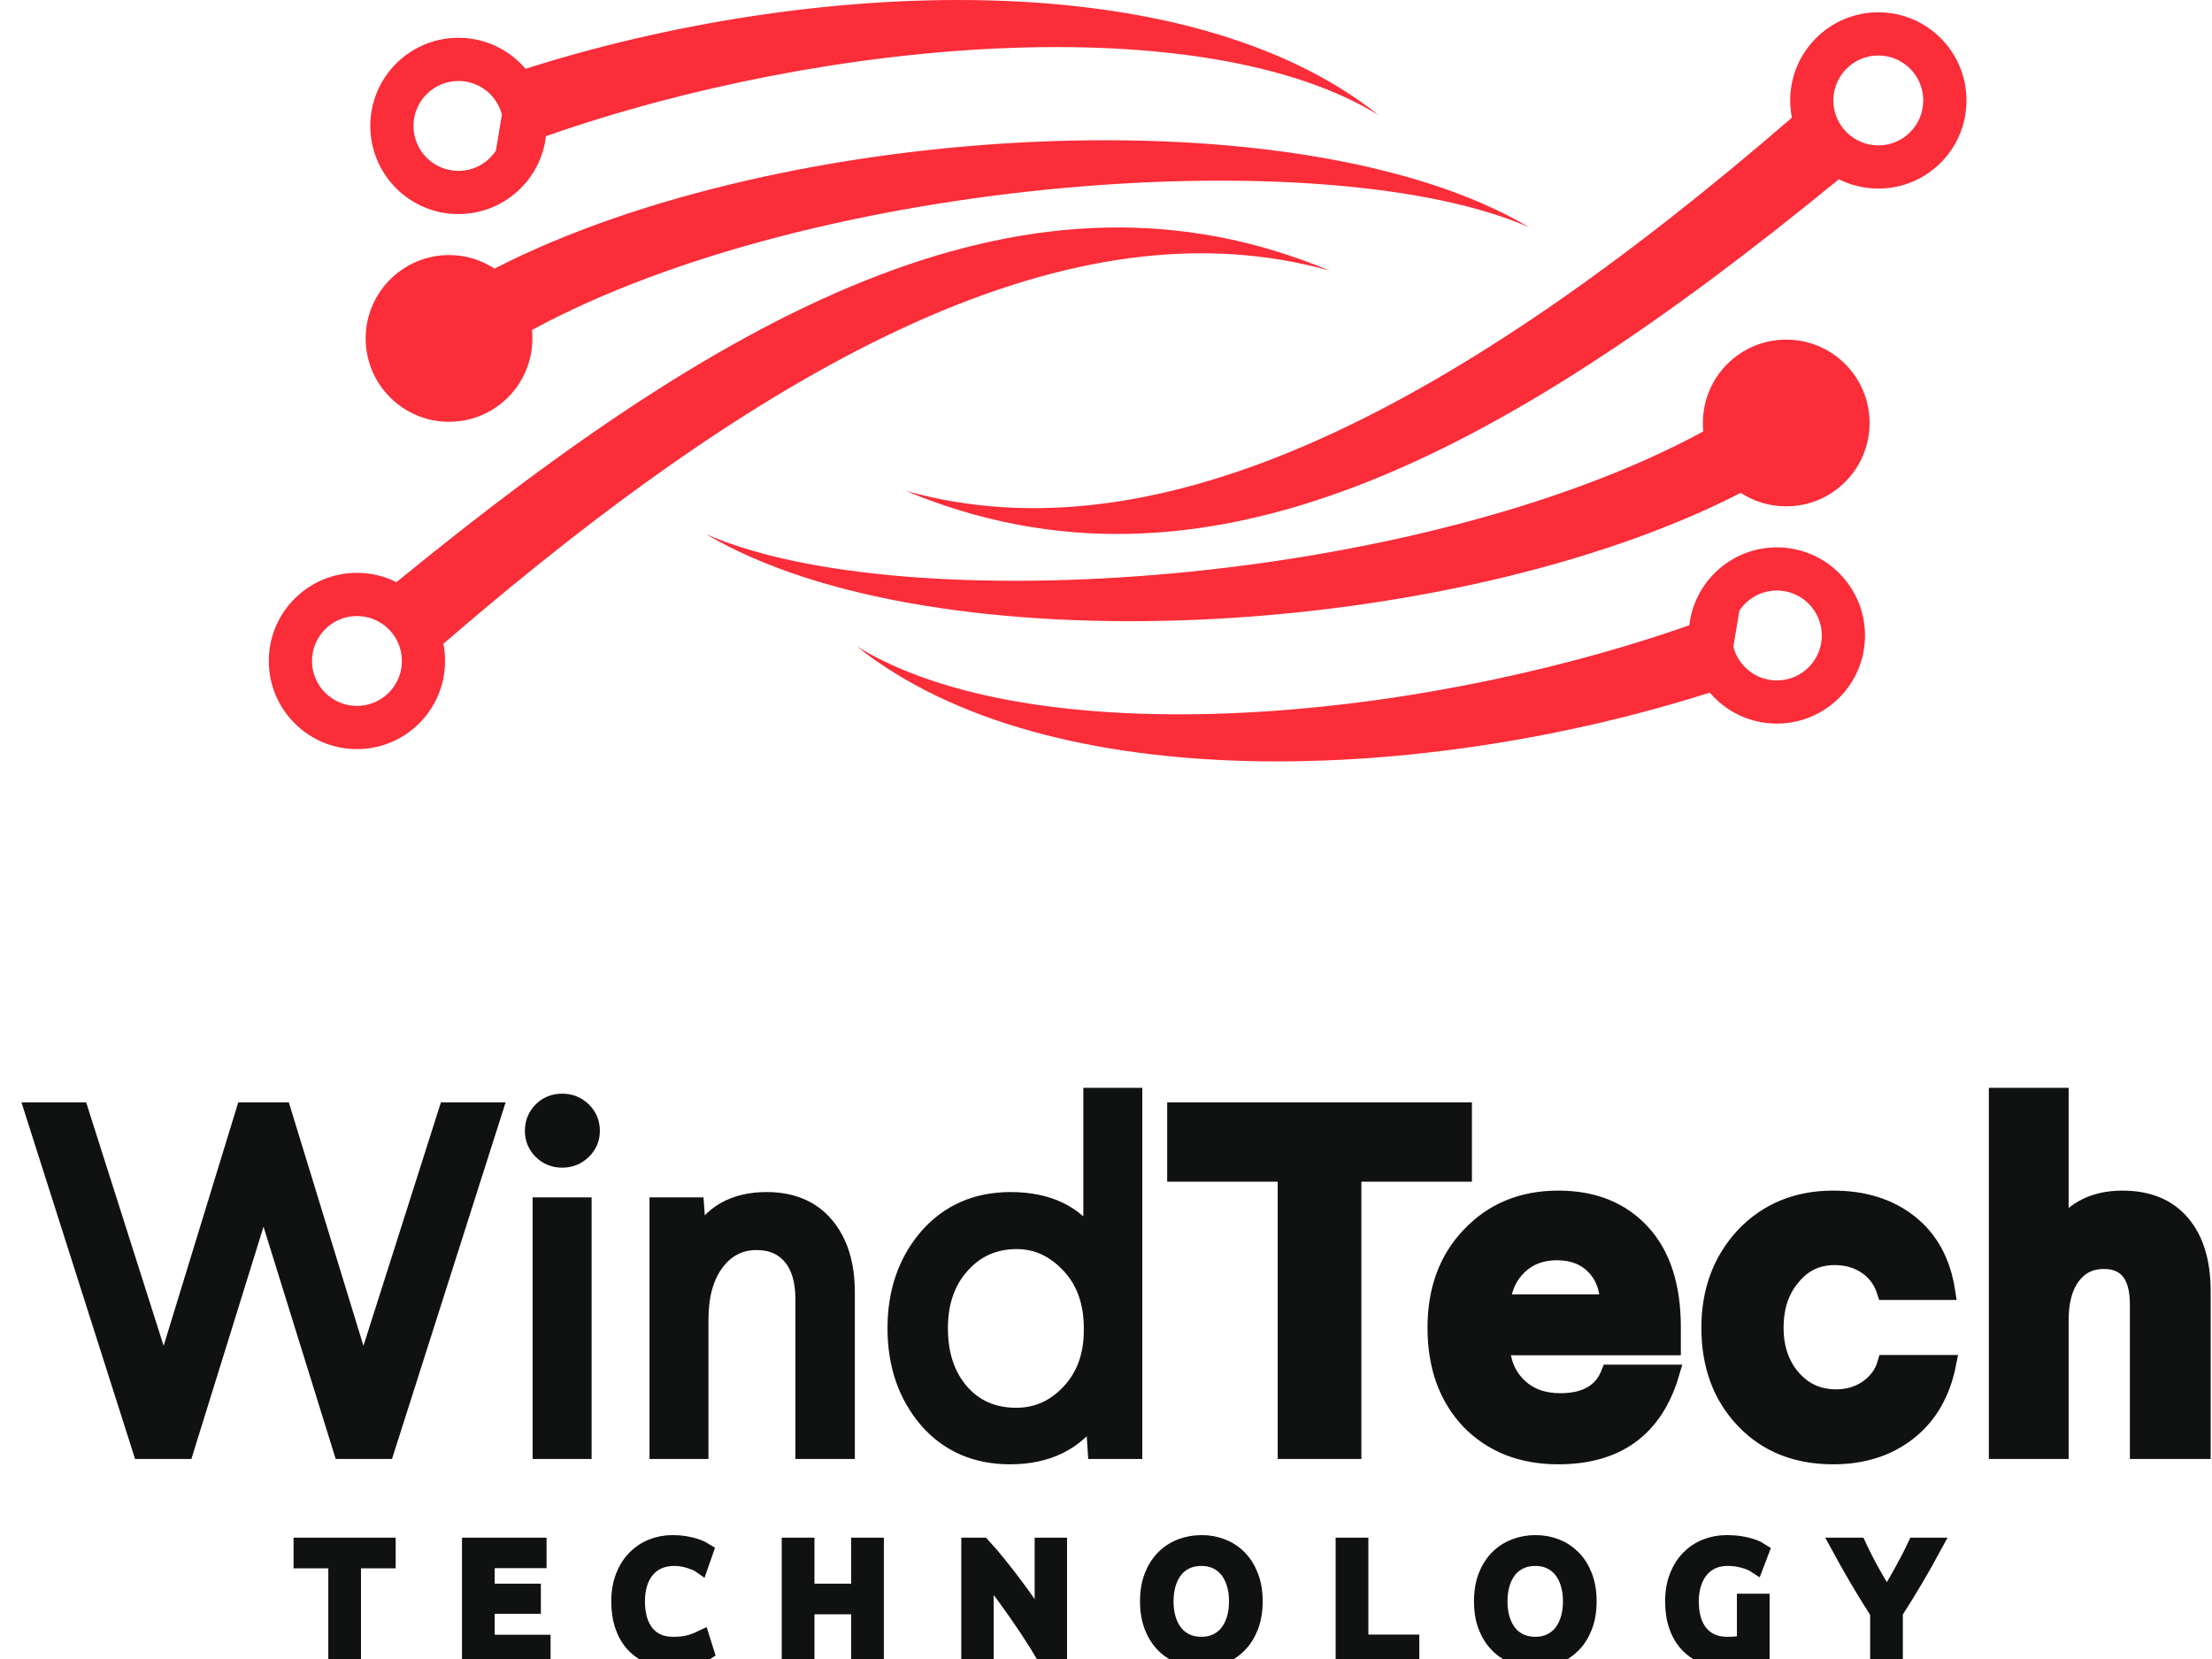
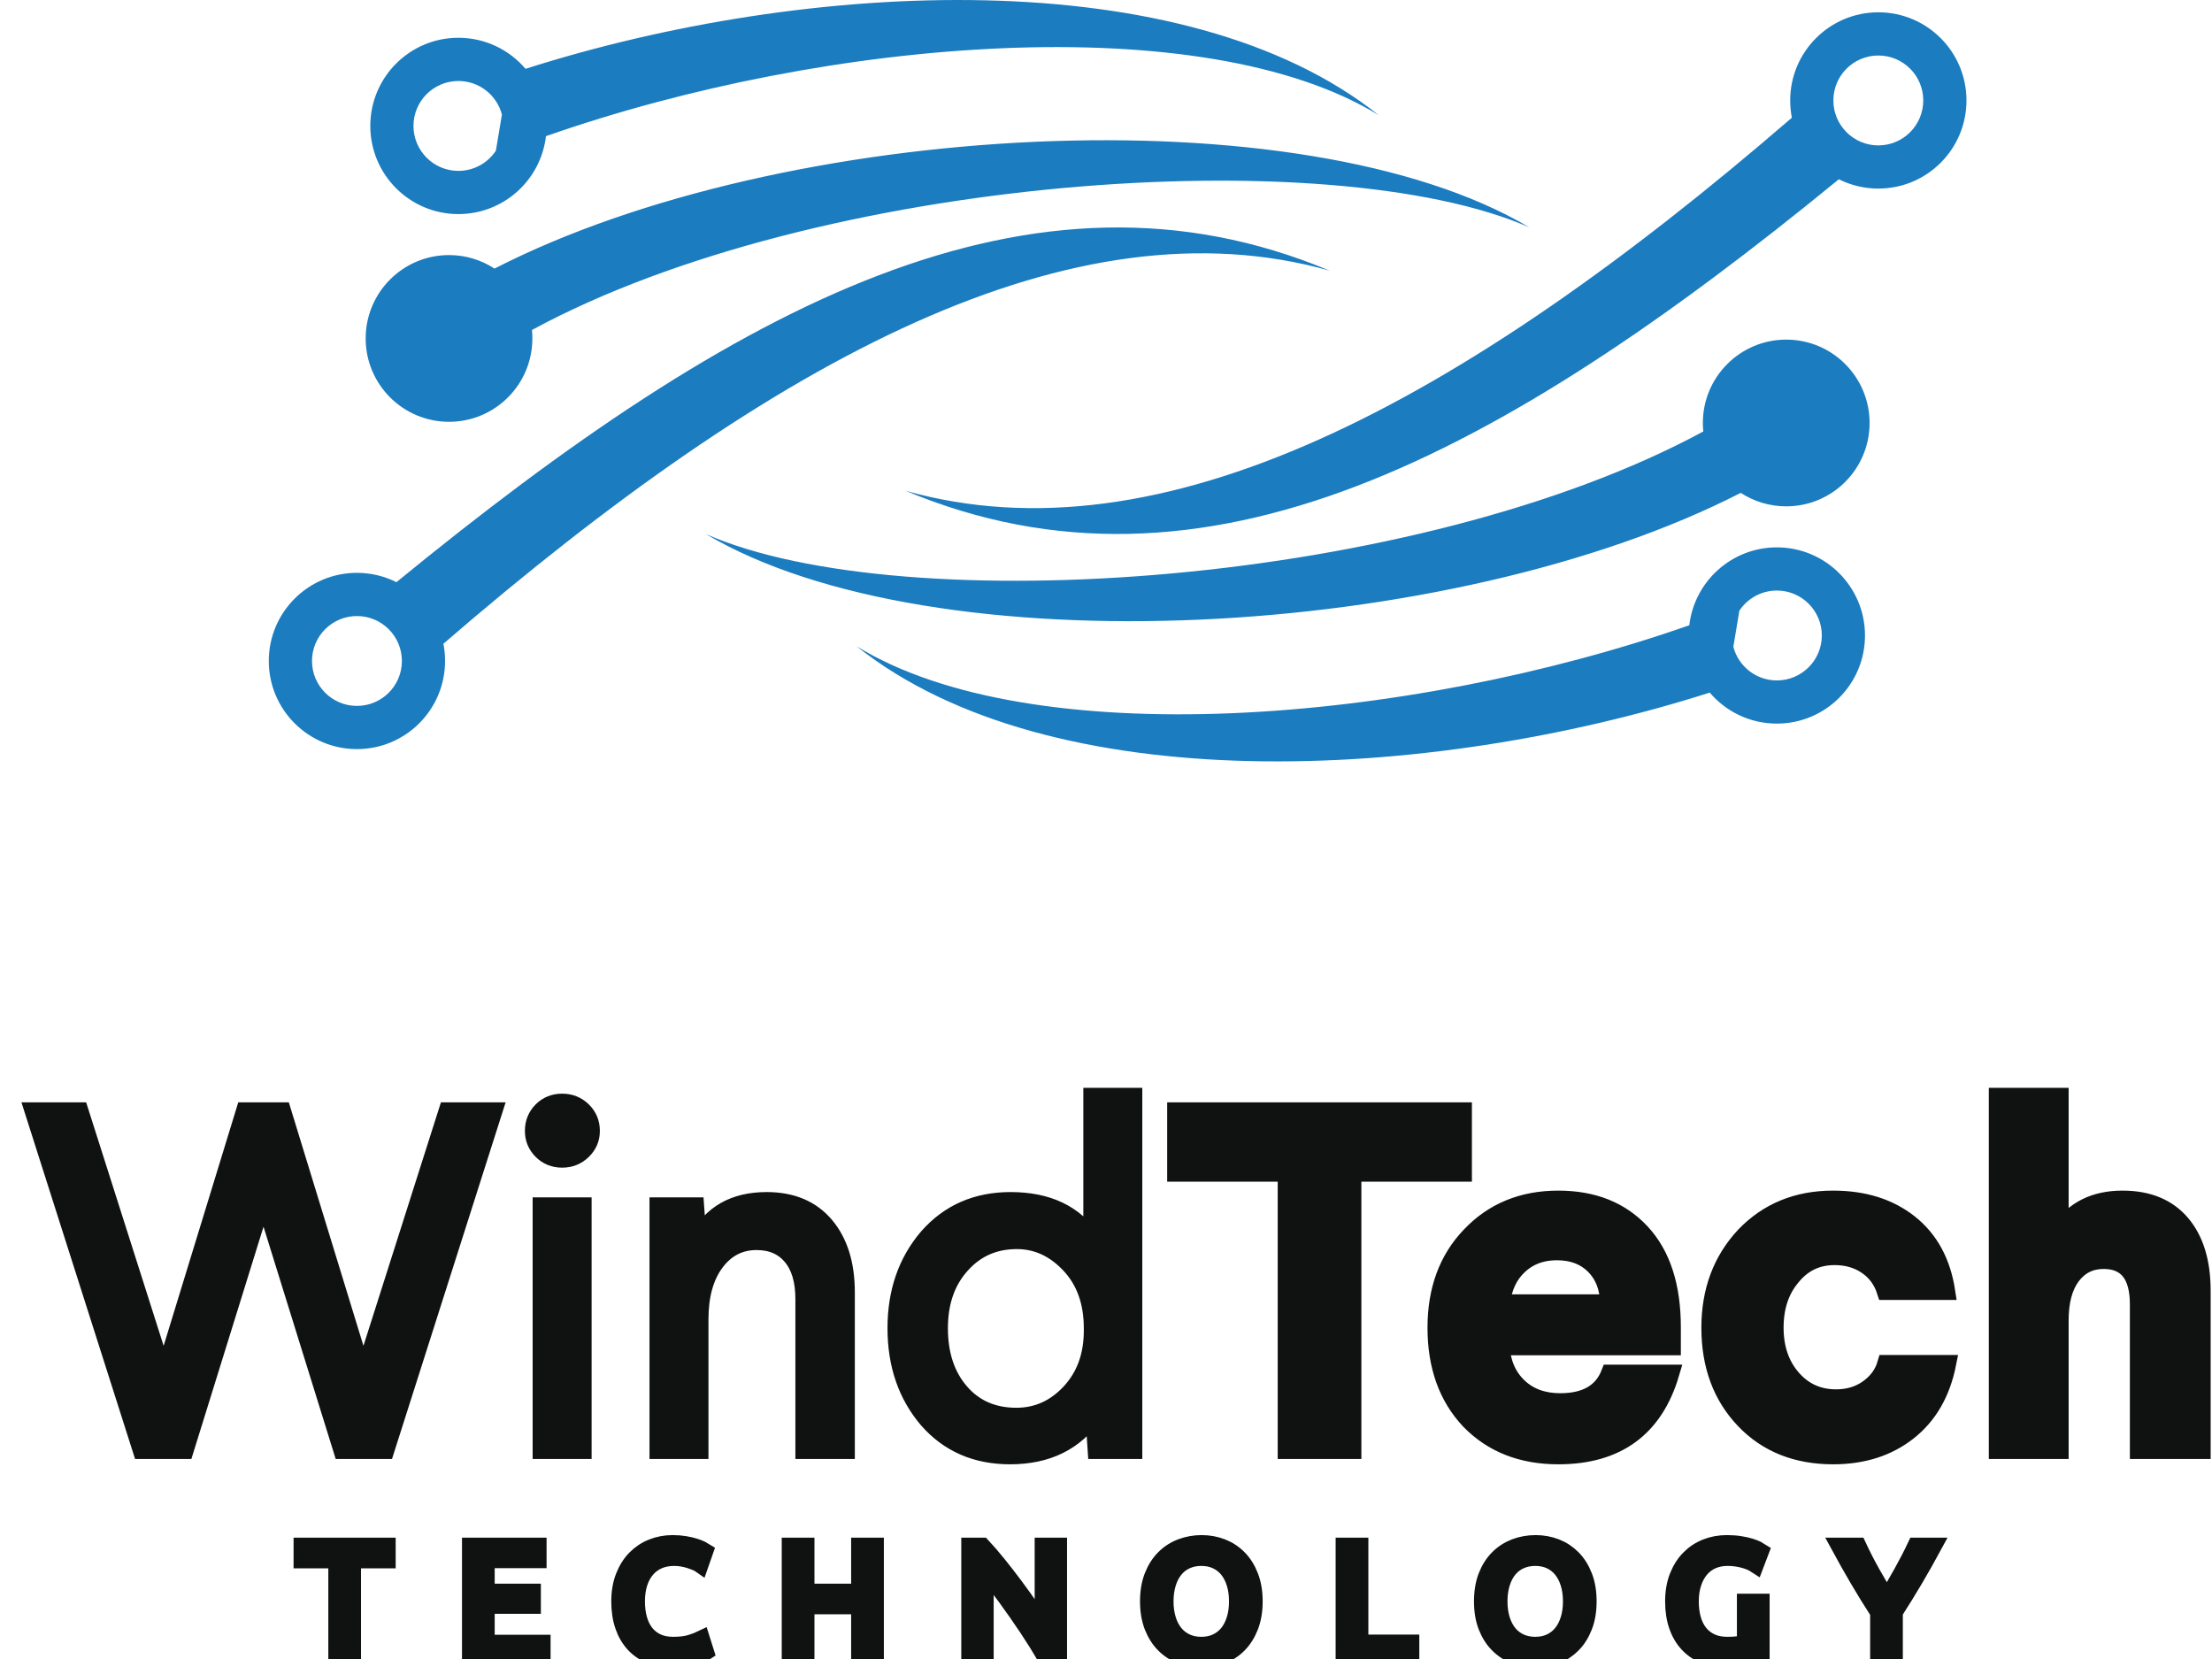
<svg xmlns="http://www.w3.org/2000/svg" width="64" height="48" viewBox="0 0 64 48" fill="none">
  <mask id="mask0_798_30109" style="mask-type:alpha" maskUnits="userSpaceOnUse" x="0" y="0" width="64" height="49">
    <path fill-rule="evenodd" clip-rule="evenodd" d="M26.199 14.199C34.821 17.806 43.359 13.246 53.203 5.187L53.202 5.186C53.546 5.359 53.935 5.456 54.346 5.456C55.755 5.456 56.896 4.315 56.896 2.906C56.896 1.498 55.755 0.356 54.346 0.356C52.938 0.356 51.796 1.498 51.796 2.906C51.796 3.078 51.813 3.245 51.845 3.408L51.845 3.405C42.193 11.745 33.592 16.282 26.199 14.199ZM51.41 15.837C52.818 15.837 53.96 16.979 53.96 18.387C53.96 19.795 52.818 20.936 51.41 20.936C50.632 20.936 49.936 20.588 49.468 20.039C41.303 22.643 30.389 23.167 24.784 18.698C29.836 21.807 40.704 20.956 48.877 18.09C49.024 16.822 50.102 15.837 51.41 15.837ZM51.41 17.086C52.128 17.086 52.711 17.669 52.711 18.387C52.711 19.105 52.128 19.687 51.41 19.687C50.805 19.687 50.296 19.274 50.151 18.714L50.325 17.669C50.559 17.318 50.957 17.086 51.41 17.086ZM51.681 9.826C53.013 9.826 54.093 10.906 54.093 12.238C54.093 13.57 53.013 14.65 51.681 14.65C51.196 14.65 50.744 14.507 50.365 14.26C41.994 18.552 26.994 19.351 20.426 15.453C26.16 17.973 41.031 16.957 49.282 12.483C49.274 12.402 49.269 12.321 49.269 12.238C49.269 10.906 50.349 9.826 51.681 9.826ZM54.346 1.606C55.064 1.606 55.646 2.188 55.646 2.906C55.646 3.624 55.064 4.207 54.346 4.207C53.627 4.207 53.045 3.624 53.045 2.906C53.045 2.188 53.627 1.606 54.346 1.606Z" fill="#3B76BA" />
    <path fill-rule="evenodd" clip-rule="evenodd" d="M38.474 7.832C29.852 4.224 21.314 8.785 11.47 16.844L11.471 16.845C11.127 16.672 10.739 16.574 10.327 16.574C8.919 16.574 7.777 17.716 7.777 19.124C7.777 20.532 8.919 21.674 10.327 21.674C11.736 21.674 12.877 20.532 12.877 19.124C12.877 18.952 12.861 18.785 12.828 18.623L12.829 18.625C22.48 10.286 31.081 5.748 38.474 7.832ZM13.263 6.194C11.855 6.194 10.714 5.052 10.714 3.643C10.714 2.235 11.855 1.093 13.263 1.093C14.041 1.093 14.738 1.442 15.205 1.991C23.369 -0.613 34.285 -1.137 39.89 3.332C34.837 0.223 23.969 1.074 15.796 3.94C15.649 5.209 14.571 6.194 13.263 6.194ZM13.263 4.944C12.545 4.944 11.963 4.362 11.963 3.643C11.963 2.925 12.545 2.343 13.263 2.343C13.868 2.343 14.377 2.756 14.522 3.316L14.347 4.361C14.114 4.712 13.716 4.944 13.263 4.944ZM12.992 12.204C11.66 12.204 10.58 11.124 10.58 9.792C10.58 8.46 11.66 7.38 12.992 7.38C13.477 7.38 13.929 7.524 14.308 7.771C22.678 3.478 37.679 2.679 44.247 6.578C38.513 4.058 23.642 5.073 15.392 9.547C15.4 9.628 15.403 9.709 15.403 9.792C15.403 11.124 14.324 12.204 12.992 12.204ZM10.327 20.424C9.609 20.424 9.027 19.842 9.027 19.124C9.027 18.406 9.609 17.824 10.327 17.824C11.046 17.824 11.628 18.406 11.628 19.124C11.628 19.842 11.046 20.424 10.327 20.424Z" fill="#22BEEF" />
    <path fill-rule="evenodd" clip-rule="evenodd" d="M12.94 32.145H14.287L11.159 41.963H9.897L7.779 35.147L7.625 34.487L7.47 35.147L5.353 41.963H4.091L0.963 32.145H2.31L4.582 39.284L4.75 39.985L4.89 39.284L7.078 32.145H8.172L10.36 39.284L10.5 39.985L10.668 39.284L12.94 32.145ZM17.106 32.72C17.106 32.945 17.024 33.136 16.86 33.296C16.697 33.454 16.498 33.534 16.265 33.534C16.031 33.534 15.834 33.454 15.675 33.296C15.516 33.136 15.437 32.945 15.437 32.72C15.437 32.487 15.517 32.29 15.675 32.131C15.834 31.972 16.031 31.893 16.265 31.893C16.498 31.893 16.697 31.972 16.86 32.131C17.024 32.29 17.106 32.487 17.106 32.72ZM15.661 34.894H16.867V41.963H15.661V34.894ZM22.183 34.74C22.912 34.74 23.478 34.979 23.88 35.455C24.282 35.932 24.483 36.577 24.483 37.391V41.963H23.263V37.587C23.263 37.054 23.142 36.642 22.898 36.353C22.655 36.063 22.319 35.918 21.889 35.918C21.403 35.918 21.007 36.121 20.703 36.528C20.4 36.935 20.248 37.484 20.248 38.176V41.963H19.042V34.894H20.122L20.192 35.862C20.584 35.114 21.248 34.74 22.183 34.74ZM31.594 31.725H32.8V41.963H31.72L31.65 40.925C31.108 41.72 30.299 42.117 29.224 42.117C28.242 42.117 27.447 41.771 26.84 41.079C26.232 40.368 25.928 39.485 25.928 38.428C25.928 37.381 26.232 36.502 26.84 35.792C27.456 35.09 28.256 34.74 29.238 34.74C30.313 34.74 31.098 35.114 31.594 35.862V31.725ZM29.42 35.89C28.765 35.89 28.228 36.129 27.807 36.605C27.387 37.073 27.176 37.68 27.176 38.429C27.176 39.186 27.379 39.801 27.786 40.273C28.193 40.745 28.733 40.981 29.406 40.981C30.004 40.981 30.518 40.752 30.949 40.294C31.388 39.827 31.608 39.228 31.608 38.499V38.429C31.608 37.672 31.388 37.059 30.949 36.592C30.509 36.124 30 35.89 29.42 35.89ZM34.02 32.145H42.337V33.94H39.139V41.963H37.218V33.94H34.02V32.145ZM45.086 34.698C44.048 34.698 43.197 35.048 42.533 35.75C41.879 36.432 41.552 37.321 41.552 38.415C41.552 39.527 41.874 40.425 42.519 41.107C43.174 41.78 44.03 42.117 45.086 42.117C46.788 42.117 47.872 41.322 48.34 39.733H46.573C46.358 40.284 45.881 40.56 45.142 40.56C44.647 40.56 44.244 40.413 43.936 40.119C43.627 39.824 43.459 39.438 43.431 38.962H48.382V38.401C48.382 37.213 48.085 36.299 47.491 35.658C46.898 35.018 46.096 34.698 45.086 34.698ZM43.445 37.699C43.492 37.25 43.66 36.891 43.95 36.62C44.24 36.348 44.605 36.213 45.044 36.213C45.493 36.213 45.853 36.348 46.124 36.62C46.395 36.891 46.535 37.25 46.545 37.699H43.445ZM53.038 34.698C53.927 34.698 54.663 34.929 55.247 35.392C55.832 35.855 56.189 36.512 56.32 37.362H54.553C54.451 37.044 54.268 36.797 54.006 36.62C53.745 36.442 53.436 36.353 53.08 36.353C52.575 36.353 52.164 36.549 51.846 36.942C51.519 37.325 51.355 37.816 51.355 38.415C51.355 39.004 51.521 39.49 51.853 39.873C52.185 40.257 52.608 40.448 53.123 40.448C53.478 40.448 53.786 40.355 54.048 40.168C54.31 39.981 54.483 39.742 54.567 39.453H56.349C56.18 40.304 55.801 40.96 55.212 41.423C54.624 41.886 53.899 42.117 53.038 42.117C51.982 42.117 51.126 41.776 50.472 41.094C49.808 40.402 49.476 39.509 49.476 38.415C49.476 37.349 49.808 36.461 50.472 35.75C51.145 35.048 52.001 34.698 53.038 34.698ZM57.793 31.725H59.602V35.596C60.004 34.997 60.608 34.698 61.412 34.698C62.15 34.698 62.718 34.932 63.116 35.399C63.513 35.867 63.711 36.516 63.711 37.349V41.963H61.874V37.741C61.874 36.891 61.538 36.465 60.864 36.465C60.481 36.465 60.175 36.617 59.945 36.921C59.717 37.225 59.602 37.652 59.602 38.204V41.963H57.793L57.793 31.725Z" fill="#06132C" stroke="#231F20" stroke-width="0.5" stroke-miterlimit="2.613" />
    <path fill-rule="evenodd" clip-rule="evenodd" d="M11.198 44.739V45.126H10.195V47.931H9.749V45.126H8.744V44.739H11.198ZM13.617 47.931V44.739H15.564V45.121H14.063V46.07H15.399V46.443H14.063V47.548H15.68V47.93L13.617 47.931ZM19.438 48C19.213 48 19.009 47.963 18.825 47.889C18.641 47.815 18.483 47.708 18.35 47.567C18.219 47.425 18.116 47.251 18.044 47.044C17.972 46.837 17.936 46.599 17.936 46.332C17.936 46.065 17.977 45.828 18.058 45.621C18.139 45.413 18.249 45.239 18.387 45.098C18.526 44.957 18.686 44.849 18.871 44.776C19.055 44.702 19.251 44.665 19.46 44.665C19.593 44.665 19.711 44.675 19.817 44.693C19.923 44.711 20.015 44.733 20.094 44.757C20.172 44.782 20.236 44.807 20.285 44.831C20.334 44.856 20.367 44.874 20.386 44.886L20.257 45.255C20.23 45.236 20.189 45.216 20.137 45.195C20.085 45.173 20.026 45.152 19.96 45.13C19.894 45.109 19.822 45.091 19.744 45.077C19.665 45.064 19.586 45.057 19.507 45.057C19.338 45.057 19.186 45.086 19.051 45.144C18.915 45.203 18.8 45.287 18.706 45.398C18.61 45.508 18.537 45.642 18.486 45.801C18.436 45.959 18.41 46.136 18.41 46.333C18.41 46.523 18.433 46.696 18.477 46.853C18.522 47.01 18.589 47.144 18.677 47.256C18.767 47.368 18.878 47.455 19.011 47.516C19.145 47.578 19.301 47.608 19.479 47.608C19.685 47.608 19.855 47.587 19.99 47.544C20.125 47.501 20.226 47.462 20.294 47.429L20.41 47.797C20.388 47.812 20.349 47.832 20.294 47.855C20.239 47.878 20.17 47.9 20.087 47.922C20.004 47.943 19.907 47.961 19.797 47.977C19.686 47.992 19.567 48 19.438 48ZM24.876 44.739H25.323V47.931H24.876V46.457H23.315V47.931H22.868V44.739H23.315V46.07H24.876V44.739ZM30.25 47.931C30.183 47.817 30.105 47.69 30.018 47.548C29.93 47.407 29.836 47.261 29.735 47.108C29.634 46.956 29.529 46.803 29.419 46.646C29.31 46.489 29.202 46.338 29.095 46.192C28.987 46.046 28.883 45.909 28.781 45.78C28.68 45.651 28.586 45.537 28.5 45.439V47.931H28.063V44.739H28.418C28.561 44.893 28.716 45.072 28.88 45.276C29.044 45.48 29.207 45.69 29.368 45.907C29.529 46.123 29.682 46.336 29.824 46.544C29.967 46.753 30.087 46.939 30.186 47.102V44.739H30.623V47.931H30.25V47.931ZM33.234 46.332C33.234 46.059 33.275 45.818 33.356 45.609C33.438 45.4 33.549 45.226 33.688 45.087C33.828 44.947 33.99 44.842 34.176 44.771C34.362 44.701 34.559 44.665 34.768 44.665C34.974 44.665 35.168 44.701 35.351 44.771C35.533 44.842 35.694 44.947 35.832 45.087C35.97 45.226 36.08 45.4 36.161 45.609C36.242 45.818 36.283 46.059 36.283 46.332C36.283 46.606 36.242 46.846 36.161 47.056C36.08 47.264 35.97 47.439 35.832 47.578C35.694 47.718 35.533 47.823 35.351 47.894C35.168 47.964 34.974 48 34.768 48C34.559 48 34.362 47.964 34.176 47.894C33.99 47.823 33.828 47.718 33.688 47.578C33.549 47.439 33.438 47.264 33.356 47.056C33.276 46.847 33.234 46.606 33.234 46.332ZM33.704 46.332C33.704 46.526 33.729 46.701 33.778 46.86C33.827 47.018 33.897 47.152 33.988 47.263C34.078 47.373 34.188 47.458 34.319 47.518C34.45 47.578 34.596 47.608 34.759 47.608C34.922 47.608 35.067 47.578 35.196 47.518C35.325 47.458 35.435 47.373 35.526 47.263C35.616 47.152 35.686 47.018 35.735 46.86C35.785 46.701 35.809 46.526 35.809 46.332C35.809 46.139 35.785 45.963 35.735 45.805C35.686 45.647 35.616 45.513 35.526 45.402C35.435 45.292 35.325 45.206 35.196 45.147C35.068 45.087 34.922 45.057 34.759 45.057C34.596 45.057 34.45 45.087 34.319 45.147C34.188 45.206 34.078 45.292 33.988 45.402C33.897 45.513 33.827 45.647 33.778 45.805C33.729 45.963 33.704 46.139 33.704 46.332ZM40.815 47.544V47.931H38.894V44.739H39.341V47.544H40.815ZM42.897 46.332C42.897 46.059 42.937 45.818 43.018 45.609C43.1 45.4 43.21 45.226 43.35 45.087C43.489 44.947 43.652 44.842 43.838 44.771C44.023 44.701 44.221 44.665 44.43 44.665C44.636 44.665 44.83 44.701 45.013 44.771C45.195 44.842 45.355 44.947 45.494 45.087C45.632 45.226 45.742 45.4 45.823 45.609C45.905 45.818 45.945 46.059 45.945 46.332C45.945 46.606 45.905 46.846 45.823 47.056C45.742 47.264 45.632 47.439 45.494 47.578C45.355 47.718 45.195 47.823 45.013 47.894C44.83 47.964 44.636 48 44.43 48C44.221 48 44.024 47.964 43.838 47.894C43.652 47.823 43.489 47.718 43.35 47.578C43.21 47.439 43.1 47.264 43.018 47.056C42.937 46.847 42.897 46.606 42.897 46.332ZM43.366 46.332C43.366 46.526 43.391 46.701 43.44 46.86C43.489 47.018 43.559 47.152 43.649 47.263C43.74 47.373 43.85 47.458 43.981 47.518C44.112 47.578 44.258 47.608 44.421 47.608C44.584 47.608 44.729 47.578 44.858 47.518C44.987 47.458 45.097 47.373 45.187 47.263C45.278 47.152 45.348 47.018 45.397 46.86C45.447 46.701 45.471 46.526 45.471 46.332C45.471 46.139 45.447 45.963 45.397 45.805C45.348 45.647 45.278 45.513 45.187 45.402C45.097 45.292 44.987 45.206 44.858 45.147C44.729 45.087 44.584 45.057 44.421 45.057C44.258 45.057 44.112 45.087 43.981 45.147C43.85 45.206 43.74 45.292 43.649 45.402C43.559 45.513 43.489 45.647 43.44 45.805C43.391 45.963 43.366 46.139 43.366 46.332ZM50.504 46.36H50.951V47.852C50.914 47.865 50.861 47.878 50.792 47.894C50.723 47.909 50.643 47.924 50.552 47.94C50.462 47.955 50.363 47.968 50.256 47.979C50.148 47.99 50.039 47.995 49.929 47.995C49.704 47.995 49.5 47.958 49.316 47.884C49.132 47.811 48.974 47.703 48.842 47.562C48.71 47.421 48.607 47.247 48.536 47.042C48.463 46.836 48.427 46.599 48.427 46.332C48.427 46.065 48.468 45.828 48.549 45.621C48.631 45.413 48.74 45.239 48.879 45.098C49.017 44.957 49.179 44.849 49.364 44.776C49.55 44.702 49.749 44.665 49.961 44.665C50.105 44.665 50.233 44.675 50.345 44.693C50.458 44.711 50.553 44.733 50.633 44.757C50.713 44.782 50.778 44.807 50.829 44.831C50.88 44.856 50.914 44.874 50.932 44.886L50.79 45.259C50.701 45.201 50.583 45.153 50.435 45.114C50.288 45.076 50.137 45.057 49.984 45.057C49.821 45.057 49.673 45.086 49.539 45.144C49.406 45.203 49.292 45.287 49.199 45.398C49.105 45.508 49.032 45.642 48.98 45.801C48.928 45.959 48.901 46.136 48.901 46.333C48.901 46.523 48.924 46.696 48.968 46.853C49.013 47.01 49.081 47.144 49.171 47.256C49.261 47.368 49.374 47.455 49.508 47.516C49.641 47.578 49.798 47.608 49.979 47.608C50.108 47.608 50.218 47.602 50.309 47.588C50.399 47.574 50.465 47.561 50.504 47.548V46.36ZM54.359 47.931V46.65C54.147 46.322 53.947 45.998 53.76 45.679C53.573 45.359 53.397 45.046 53.23 44.739H53.755C53.872 44.991 54.002 45.246 54.147 45.506C54.291 45.765 54.44 46.015 54.594 46.254C54.744 46.015 54.892 45.765 55.035 45.506C55.18 45.246 55.312 44.991 55.431 44.739H55.929C55.763 45.046 55.587 45.358 55.4 45.676C55.212 45.994 55.014 46.316 54.805 46.641V47.931H54.359V47.931Z" fill="#06132C" stroke="#231F20" stroke-width="0.5" stroke-miterlimit="2.613" />
  </mask>
  <g mask="url(#mask0_798_30109)">
    <rect x="-25.438" width="114" height="48" fill="#101111" />
-     <rect x="2.162" width="58.8" height="25.2" fill="#FA2D39" />
+     <rect x="2.162" width="58.8" height="25.2" fill="#1B7CBF" />
  </g>
</svg>
